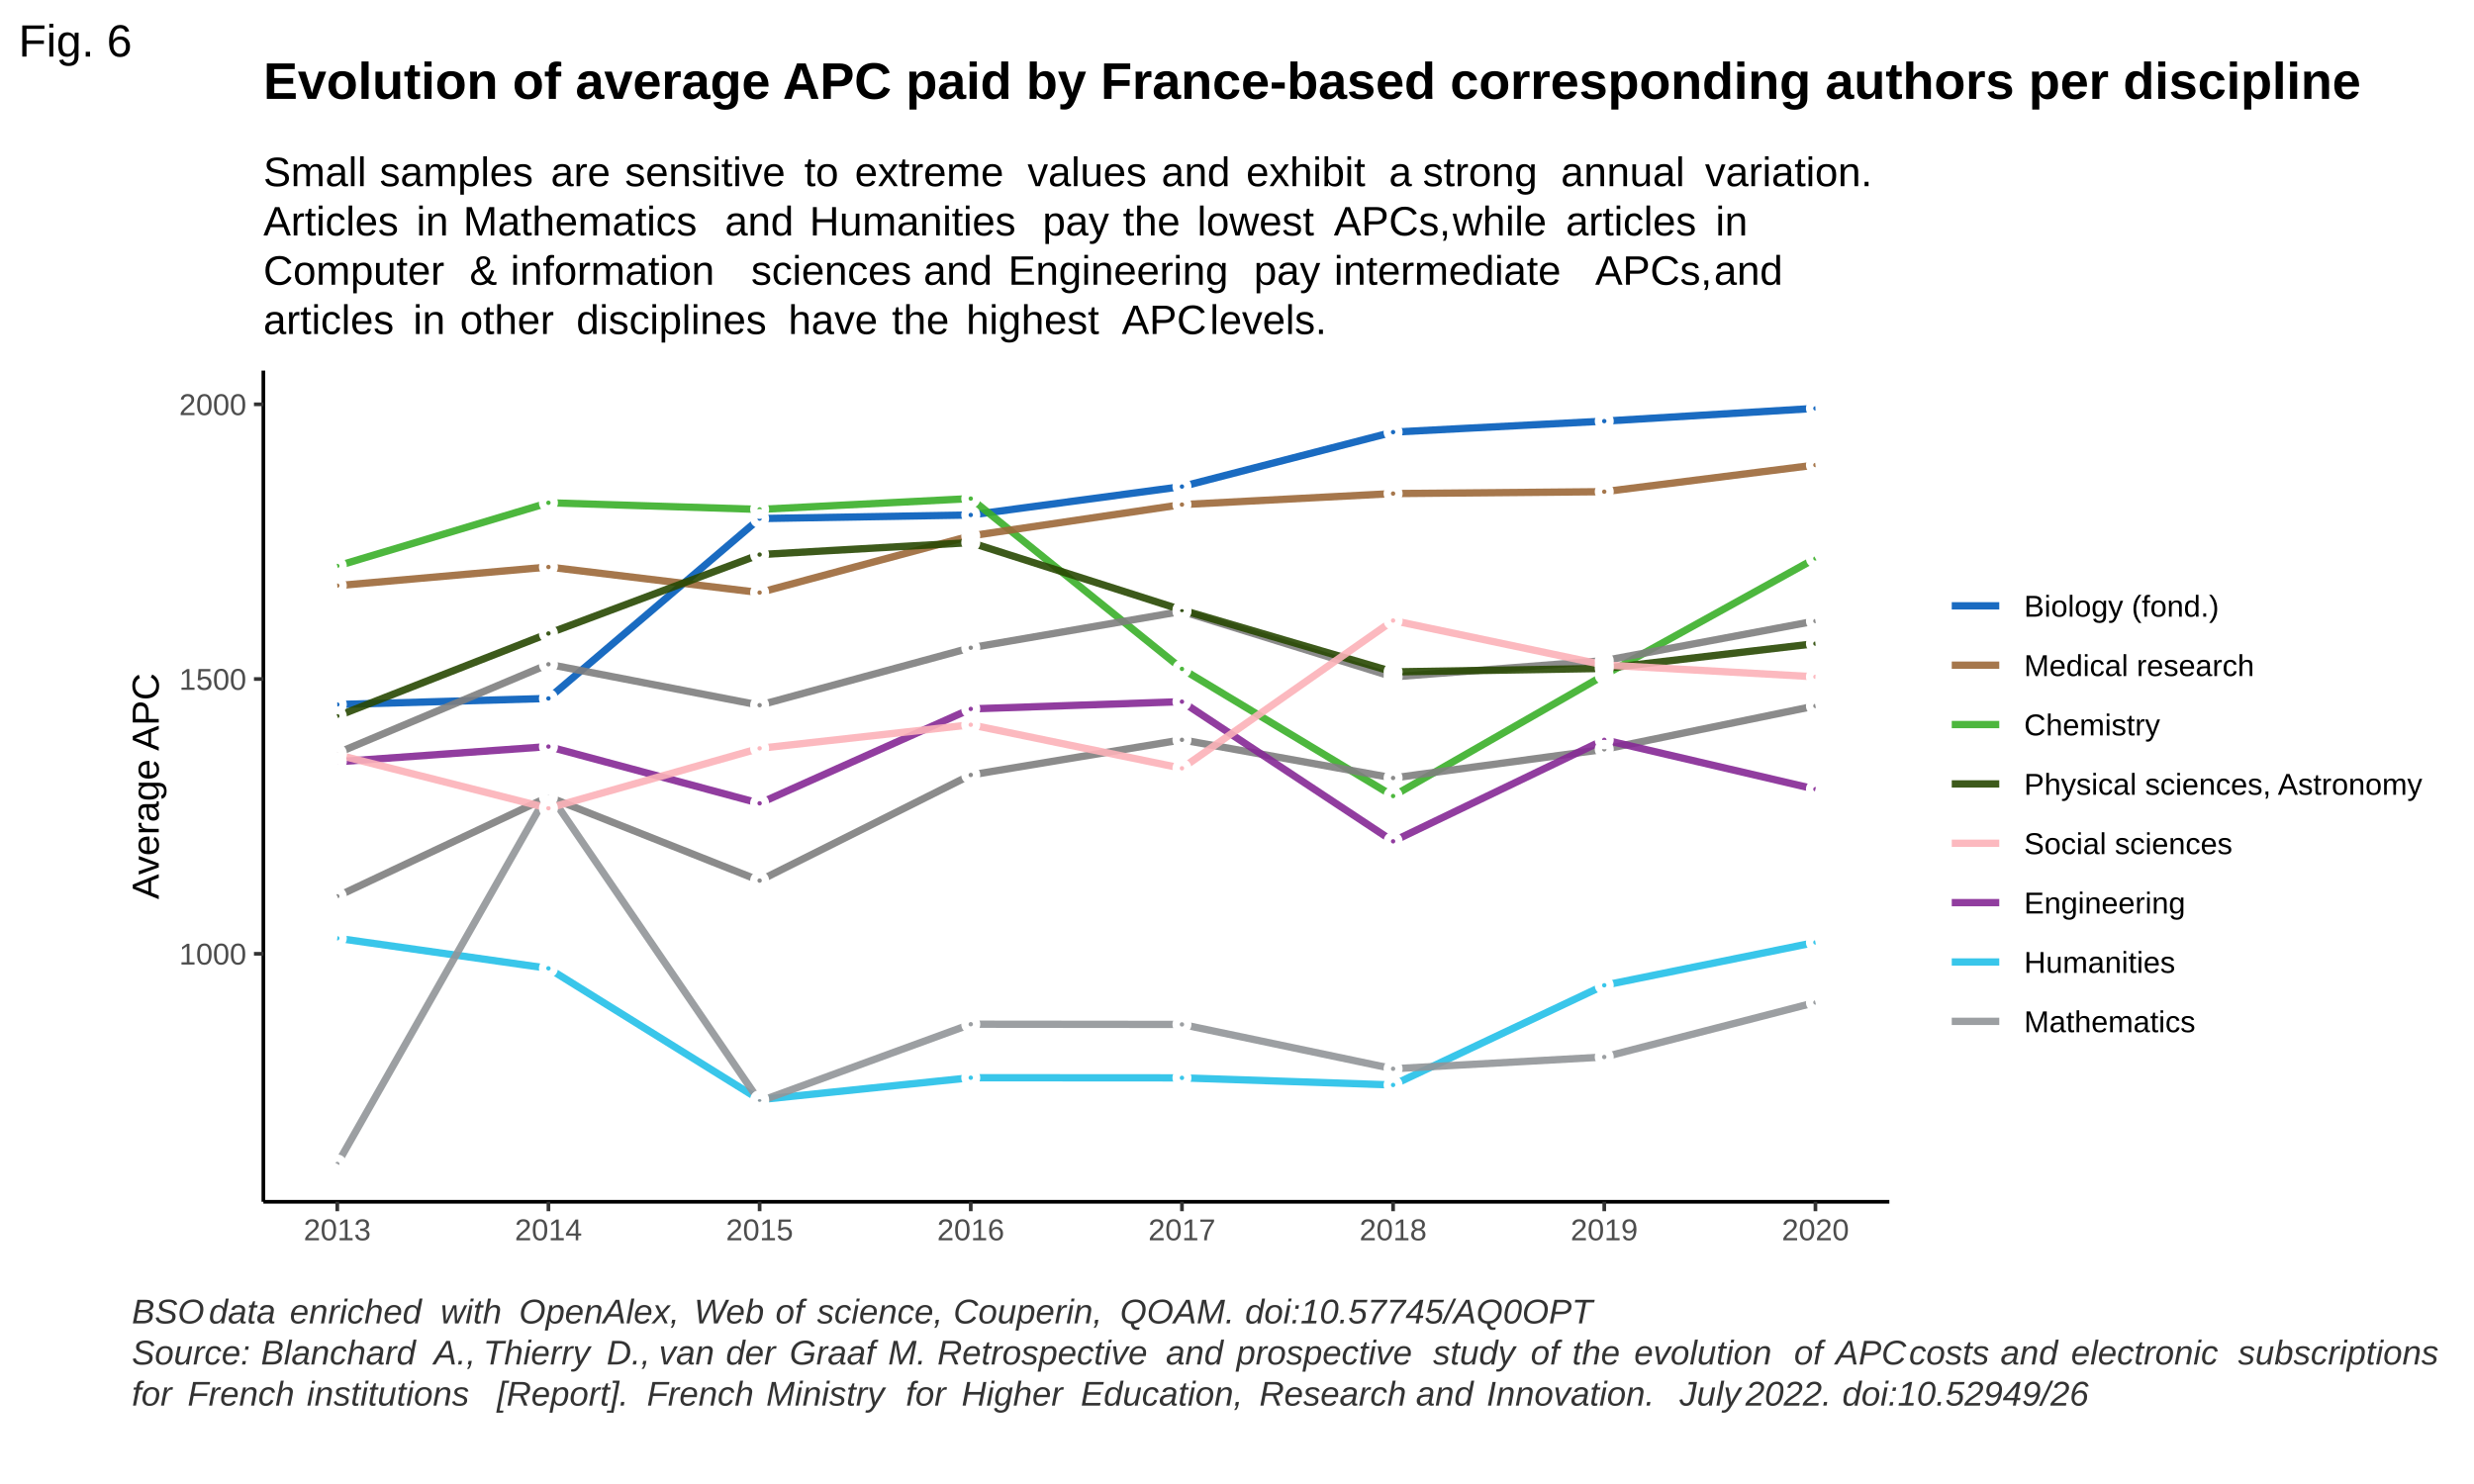
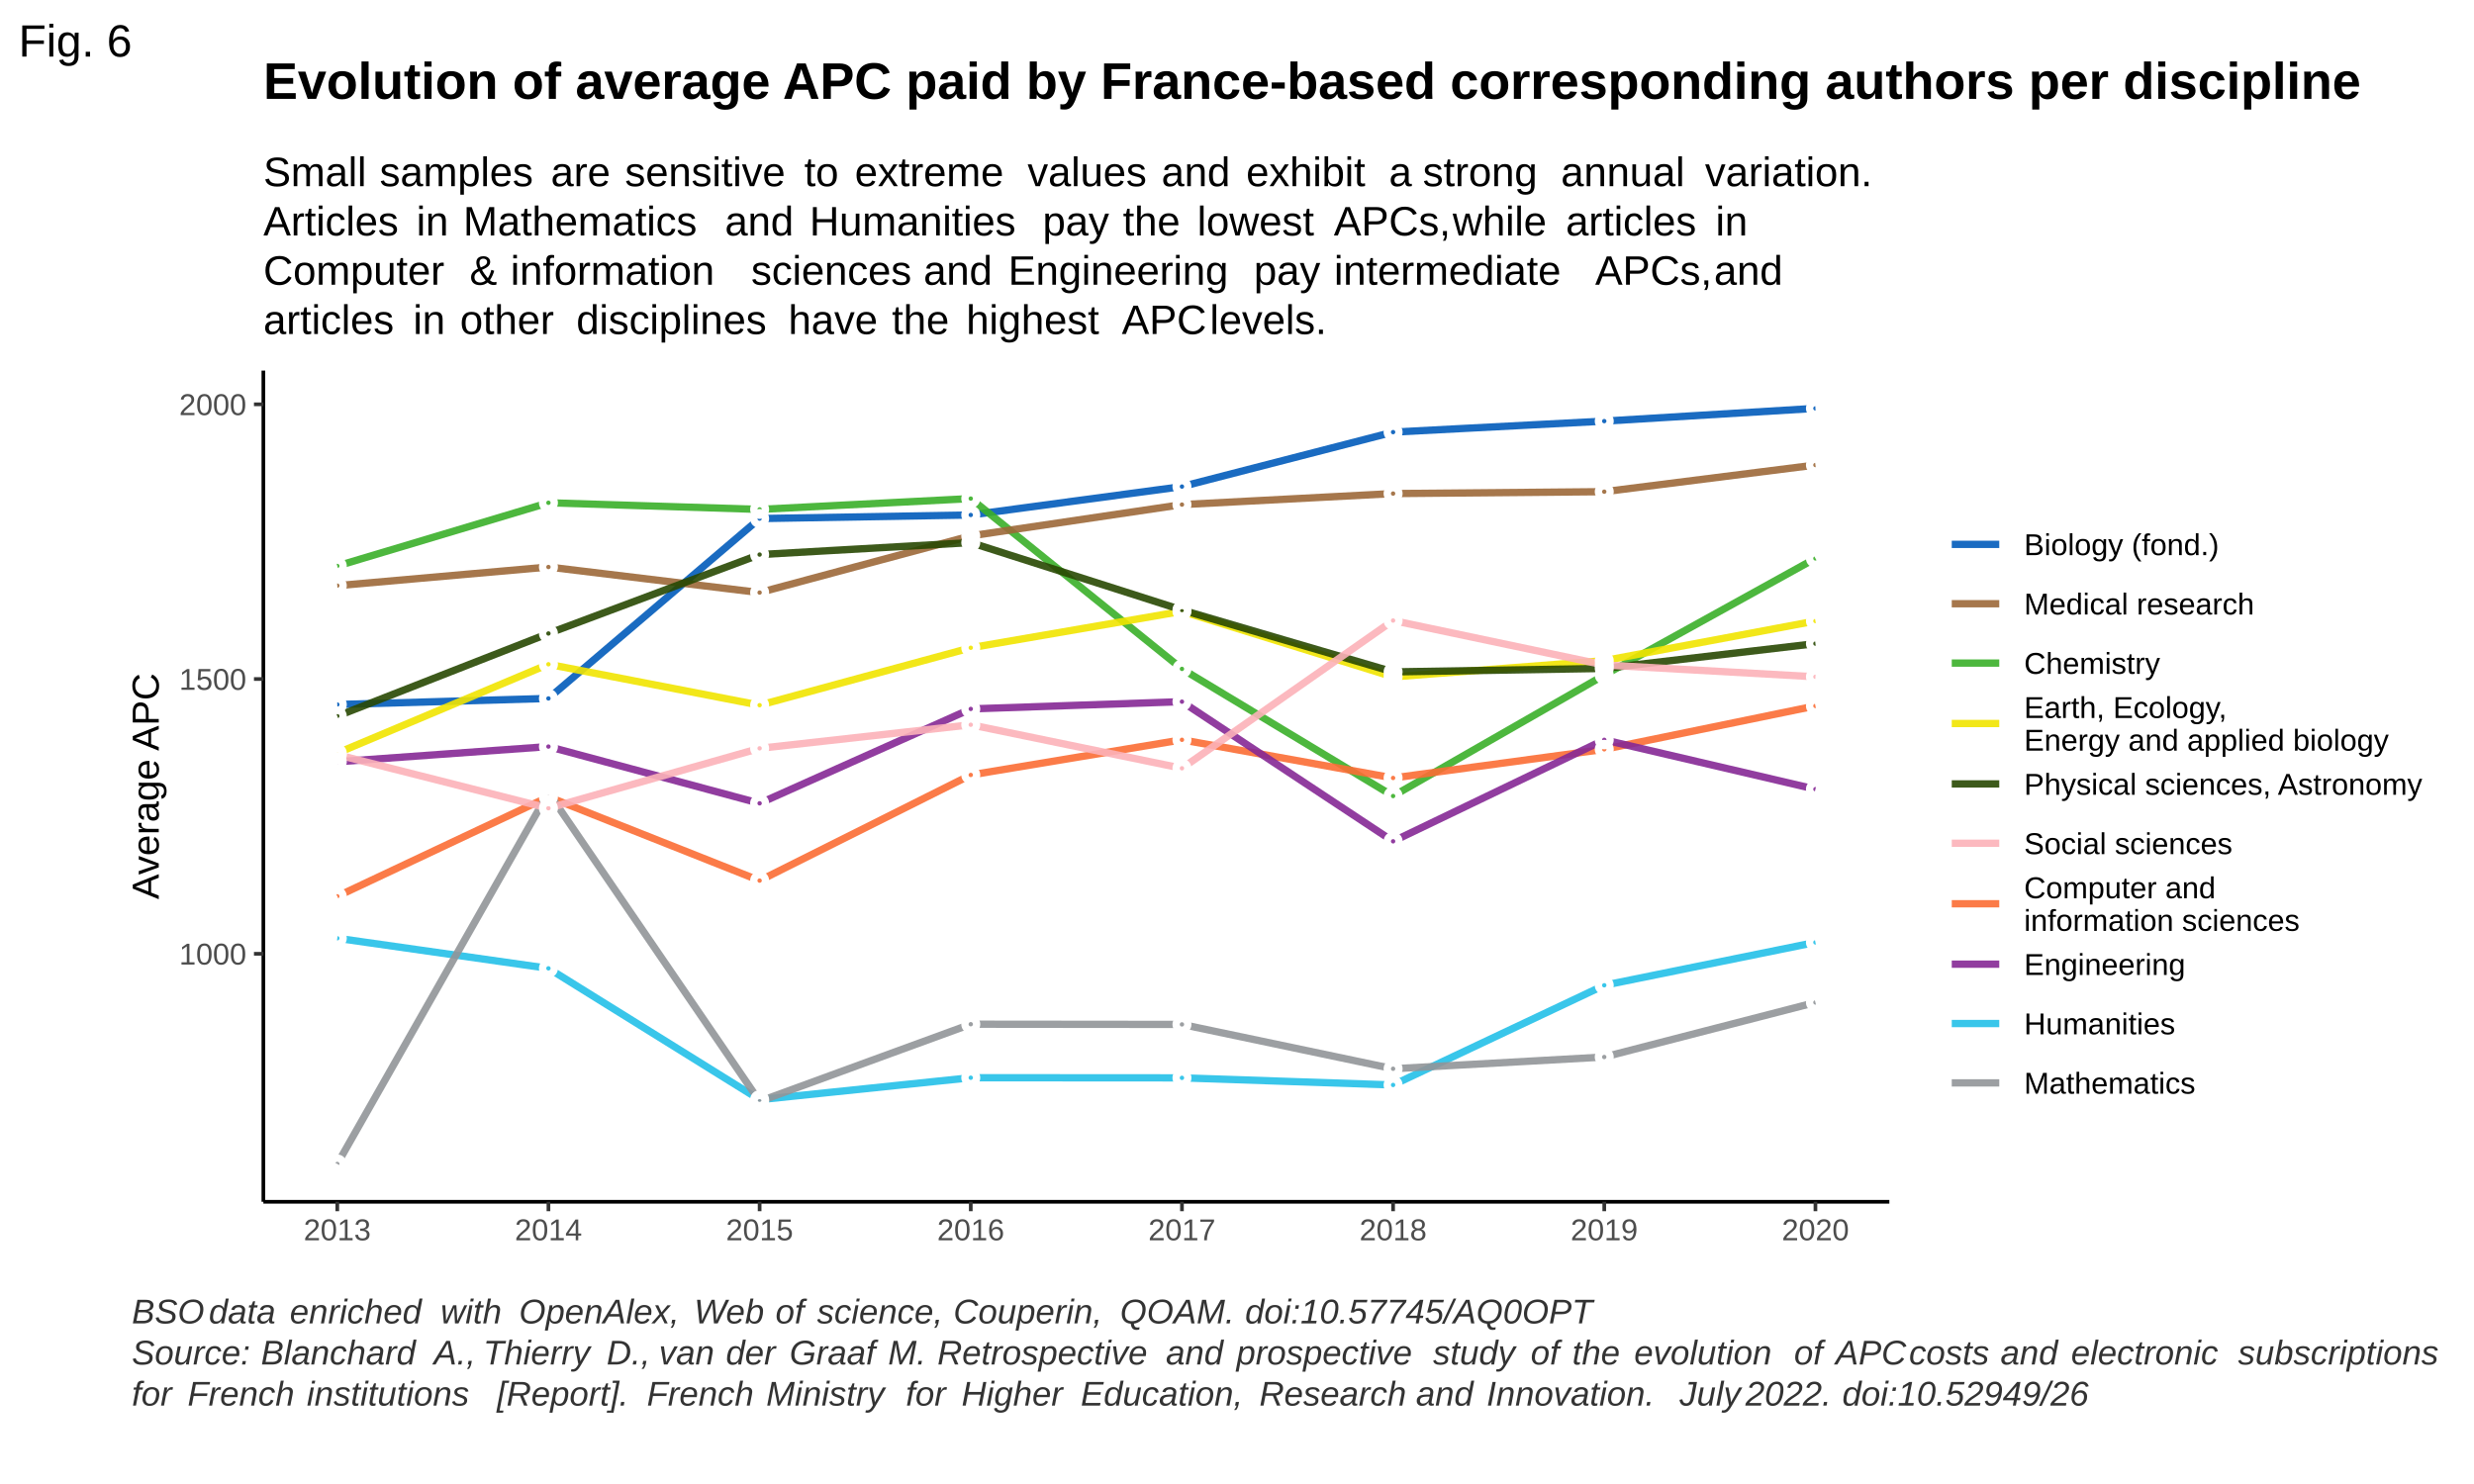
<svg xmlns="http://www.w3.org/2000/svg" class="svglite" width="720.00pt" height="432.00pt" viewBox="0 0 720.00 432.00">
  <defs>
    <style type="text/css">
    .svglite line, .svglite polyline, .svglite polygon, .svglite path, .svglite rect, .svglite circle {
      fill: none;
      stroke: #000000;
      stroke-linecap: round;
      stroke-linejoin: round;
      stroke-miterlimit: 10.00;
    }
    .svglite text {
      white-space: pre;
    }
  </style>
  </defs>
  <rect width="100%" height="100%" style="stroke: none; fill: #FFFFFF;" />
  <defs>
    <clipPath id="cpMC4wMHw3MjAuMDB8MC4wMHw0MzIuMDA=">
      <rect x="0.00" y="0.00" width="720.00" height="432.00" />
    </clipPath>
  </defs>
  <g clip-path="url(#cpMC4wMHw3MjAuMDB8MC4wMHw0MzIuMDA=)">
    <rect x="0" y="0.00" width="720.00" height="432.00" style="stroke-width: 1.07; stroke: #FFFFFF; fill: #FFFFFF;" />
  </g>
  <defs>
    <clipPath id="cpNzYuNjV8NTQ5Ljg1fDEwNy44OXwzNDkuODQ=">
      <rect x="76.65" y="107.89" width="473.20" height="241.95" />
    </clipPath>
  </defs>
  <g clip-path="url(#cpNzYuNjV8NTQ5Ljg1fDEwNy44OXwzNDkuODQ=)">
    <rect x="76.65" y="107.89" width="473.20" height="241.95" style="stroke-width: 1.07; stroke: none; fill: #FFFFFF;" />
    <polyline points="98.16,205.09 159.61,203.32 221.07,150.96 282.52,149.91 343.98,141.64 405.43,125.79 466.88,122.59 528.34,118.88 " style="stroke-width: 2.13; stroke: #025BBB; stroke-opacity: 0.90; stroke-linecap: butt;" />
    <polyline points="98.16,164.76 159.61,146.36 221.07,148.29 282.52,145.14 343.98,194.72 405.43,231.73 466.88,196.53 528.34,162.55 " style="stroke-width: 2.13; stroke: #3AAF29; stroke-opacity: 0.90; stroke-linecap: butt;" />
-     <polyline points="98.16,260.93 159.61,231.97 221.07,256.35 282.52,225.59 343.98,215.36 405.43,226.47 466.88,218.13 528.34,205.50 " style="stroke-width: 2.13; stroke: #7F7F7F; stroke-opacity: 0.90; stroke-linecap: butt;" />
-     <polyline points="98.16,219.23 159.61,193.37 221.07,205.28 282.52,188.57 343.98,177.96 405.43,197.05 466.88,192.32 528.34,180.78 " style="stroke-width: 2.13; stroke: #7F7F7F; stroke-opacity: 0.90; stroke-linecap: butt;" />
+     <polyline points="98.16,260.93 159.61,231.97 221.07,256.35 282.52,225.59 343.98,215.36 405.43,226.47 466.88,218.13 528.34,205.50 " style="stroke-width: 2.13; stroke: #FB6D35; stroke-opacity: 0.90; stroke-linecap: butt;" />
+     <polyline points="98.16,219.23 159.61,193.37 221.07,205.28 282.52,188.57 343.98,177.96 405.43,197.05 466.88,192.32 528.34,180.78 " style="stroke-width: 2.13; stroke: #F1E401; stroke-opacity: 0.90; stroke-linecap: butt;" />
    <polyline points="98.16,221.76 159.61,217.33 221.07,233.85 282.52,206.37 343.98,204.26 405.43,244.91 466.88,215.37 528.34,229.74 " style="stroke-width: 2.13; stroke: #852895; stroke-opacity: 0.90; stroke-linecap: butt;" />
    <polyline points="98.16,273.13 159.61,281.89 221.07,320.12 282.52,313.73 343.98,313.77 405.43,315.84 466.88,286.82 528.34,274.33 " style="stroke-width: 2.13; stroke: #24C0E8; stroke-opacity: 0.90; stroke-linecap: butt;" />
    <polyline points="98.16,338.84 159.61,230.71 221.07,320.60 282.52,298.15 343.98,298.21 405.43,311.12 466.88,307.70 528.34,291.82 " style="stroke-width: 2.13; stroke: #919598; stroke-opacity: 0.90; stroke-linecap: butt;" />
    <polyline points="98.16,170.48 159.61,165.06 221.07,172.50 282.52,155.99 343.98,146.89 405.43,143.68 466.88,143.13 528.34,135.37 " style="stroke-width: 2.13; stroke: #9D6939; stroke-opacity: 0.90; stroke-linecap: butt;" />
    <polyline points="98.16,208.46 159.61,184.41 221.07,161.44 282.52,157.95 343.98,177.57 405.43,195.59 466.88,194.58 528.34,187.36 " style="stroke-width: 2.13; stroke: #284803; stroke-opacity: 0.90; stroke-linecap: butt;" />
    <polyline points="98.16,219.70 159.61,235.28 221.07,217.84 282.52,210.98 343.98,223.65 405.43,180.64 466.88,193.58 528.34,197.02 " style="stroke-width: 2.13; stroke: #FCB2B8; stroke-opacity: 0.90; stroke-linecap: butt;" />
    <circle cx="98.16" cy="205.09" r="1.70" style="stroke-width: 2.13; stroke: #FFFFFF;" />
    <circle cx="98.16" cy="164.76" r="1.70" style="stroke-width: 2.13; stroke: #FFFFFF;" />
    <circle cx="98.16" cy="260.93" r="1.70" style="stroke-width: 2.13; stroke: #FFFFFF;" />
    <circle cx="98.16" cy="219.23" r="1.70" style="stroke-width: 2.13; stroke: #FFFFFF;" />
    <circle cx="98.16" cy="221.76" r="1.70" style="stroke-width: 2.13; stroke: #FFFFFF;" />
    <circle cx="98.16" cy="273.13" r="1.70" style="stroke-width: 2.13; stroke: #FFFFFF;" />
    <circle cx="98.16" cy="338.84" r="1.70" style="stroke-width: 2.13; stroke: #FFFFFF;" />
    <circle cx="98.16" cy="170.48" r="1.70" style="stroke-width: 2.13; stroke: #FFFFFF;" />
    <circle cx="98.16" cy="208.46" r="1.70" style="stroke-width: 2.13; stroke: #FFFFFF;" />
    <circle cx="98.16" cy="219.70" r="1.70" style="stroke-width: 2.13; stroke: #FFFFFF;" />
    <circle cx="159.61" cy="203.32" r="1.70" style="stroke-width: 2.13; stroke: #FFFFFF;" />
    <circle cx="159.61" cy="146.36" r="1.70" style="stroke-width: 2.13; stroke: #FFFFFF;" />
    <circle cx="159.61" cy="231.97" r="1.70" style="stroke-width: 2.13; stroke: #FFFFFF;" />
    <circle cx="159.61" cy="193.37" r="1.70" style="stroke-width: 2.13; stroke: #FFFFFF;" />
    <circle cx="159.61" cy="217.33" r="1.70" style="stroke-width: 2.13; stroke: #FFFFFF;" />
    <circle cx="159.61" cy="281.89" r="1.70" style="stroke-width: 2.13; stroke: #FFFFFF;" />
    <circle cx="159.61" cy="230.71" r="1.70" style="stroke-width: 2.13; stroke: #FFFFFF;" />
    <circle cx="159.61" cy="165.06" r="1.70" style="stroke-width: 2.13; stroke: #FFFFFF;" />
    <circle cx="159.61" cy="184.41" r="1.70" style="stroke-width: 2.13; stroke: #FFFFFF;" />
    <circle cx="159.61" cy="235.28" r="1.70" style="stroke-width: 2.13; stroke: #FFFFFF;" />
    <circle cx="221.07" cy="150.96" r="1.70" style="stroke-width: 2.13; stroke: #FFFFFF;" />
    <circle cx="221.07" cy="148.29" r="1.70" style="stroke-width: 2.13; stroke: #FFFFFF;" />
    <circle cx="221.07" cy="256.35" r="1.70" style="stroke-width: 2.13; stroke: #FFFFFF;" />
    <circle cx="221.07" cy="205.28" r="1.70" style="stroke-width: 2.13; stroke: #FFFFFF;" />
    <circle cx="221.07" cy="233.85" r="1.70" style="stroke-width: 2.13; stroke: #FFFFFF;" />
    <circle cx="221.07" cy="320.12" r="1.70" style="stroke-width: 2.13; stroke: #FFFFFF;" />
    <circle cx="221.07" cy="320.60" r="1.70" style="stroke-width: 2.13; stroke: #FFFFFF;" />
    <circle cx="221.07" cy="172.50" r="1.70" style="stroke-width: 2.13; stroke: #FFFFFF;" />
    <circle cx="221.07" cy="161.44" r="1.70" style="stroke-width: 2.13; stroke: #FFFFFF;" />
    <circle cx="221.07" cy="217.84" r="1.70" style="stroke-width: 2.13; stroke: #FFFFFF;" />
    <circle cx="282.52" cy="149.91" r="1.70" style="stroke-width: 2.13; stroke: #FFFFFF;" />
    <circle cx="282.52" cy="145.14" r="1.70" style="stroke-width: 2.13; stroke: #FFFFFF;" />
    <circle cx="282.52" cy="225.59" r="1.70" style="stroke-width: 2.13; stroke: #FFFFFF;" />
    <circle cx="282.52" cy="188.57" r="1.70" style="stroke-width: 2.13; stroke: #FFFFFF;" />
    <circle cx="282.52" cy="206.37" r="1.70" style="stroke-width: 2.13; stroke: #FFFFFF;" />
    <circle cx="282.52" cy="313.73" r="1.70" style="stroke-width: 2.13; stroke: #FFFFFF;" />
    <circle cx="282.52" cy="298.15" r="1.70" style="stroke-width: 2.13; stroke: #FFFFFF;" />
    <circle cx="282.52" cy="155.99" r="1.70" style="stroke-width: 2.13; stroke: #FFFFFF;" />
    <circle cx="282.52" cy="157.95" r="1.70" style="stroke-width: 2.13; stroke: #FFFFFF;" />
    <circle cx="282.52" cy="210.98" r="1.70" style="stroke-width: 2.13; stroke: #FFFFFF;" />
    <circle cx="343.98" cy="141.64" r="1.70" style="stroke-width: 2.13; stroke: #FFFFFF;" />
    <circle cx="343.98" cy="194.72" r="1.70" style="stroke-width: 2.13; stroke: #FFFFFF;" />
    <circle cx="343.98" cy="215.36" r="1.70" style="stroke-width: 2.13; stroke: #FFFFFF;" />
    <circle cx="343.98" cy="177.96" r="1.70" style="stroke-width: 2.13; stroke: #FFFFFF;" />
    <circle cx="343.98" cy="204.26" r="1.70" style="stroke-width: 2.13; stroke: #FFFFFF;" />
    <circle cx="343.98" cy="313.77" r="1.70" style="stroke-width: 2.13; stroke: #FFFFFF;" />
    <circle cx="343.98" cy="298.21" r="1.70" style="stroke-width: 2.13; stroke: #FFFFFF;" />
    <circle cx="343.98" cy="146.89" r="1.70" style="stroke-width: 2.13; stroke: #FFFFFF;" />
    <circle cx="343.98" cy="177.57" r="1.70" style="stroke-width: 2.13; stroke: #FFFFFF;" />
    <circle cx="343.98" cy="223.65" r="1.70" style="stroke-width: 2.13; stroke: #FFFFFF;" />
    <circle cx="405.43" cy="125.79" r="1.70" style="stroke-width: 2.13; stroke: #FFFFFF;" />
    <circle cx="405.43" cy="231.73" r="1.70" style="stroke-width: 2.13; stroke: #FFFFFF;" />
    <circle cx="405.43" cy="226.47" r="1.70" style="stroke-width: 2.13; stroke: #FFFFFF;" />
    <circle cx="405.43" cy="197.05" r="1.70" style="stroke-width: 2.13; stroke: #FFFFFF;" />
    <circle cx="405.43" cy="244.91" r="1.70" style="stroke-width: 2.13; stroke: #FFFFFF;" />
    <circle cx="405.43" cy="315.84" r="1.70" style="stroke-width: 2.13; stroke: #FFFFFF;" />
    <circle cx="405.43" cy="311.12" r="1.70" style="stroke-width: 2.13; stroke: #FFFFFF;" />
    <circle cx="405.43" cy="143.68" r="1.70" style="stroke-width: 2.13; stroke: #FFFFFF;" />
    <circle cx="405.43" cy="195.59" r="1.70" style="stroke-width: 2.13; stroke: #FFFFFF;" />
    <circle cx="405.43" cy="180.64" r="1.70" style="stroke-width: 2.13; stroke: #FFFFFF;" />
    <circle cx="466.88" cy="122.59" r="1.70" style="stroke-width: 2.13; stroke: #FFFFFF;" />
    <circle cx="466.88" cy="196.53" r="1.70" style="stroke-width: 2.13; stroke: #FFFFFF;" />
    <circle cx="466.88" cy="218.13" r="1.70" style="stroke-width: 2.13; stroke: #FFFFFF;" />
    <circle cx="466.88" cy="192.32" r="1.70" style="stroke-width: 2.13; stroke: #FFFFFF;" />
    <circle cx="466.88" cy="215.37" r="1.70" style="stroke-width: 2.13; stroke: #FFFFFF;" />
    <circle cx="466.88" cy="286.82" r="1.70" style="stroke-width: 2.13; stroke: #FFFFFF;" />
    <circle cx="466.88" cy="307.70" r="1.70" style="stroke-width: 2.13; stroke: #FFFFFF;" />
    <circle cx="466.88" cy="143.13" r="1.70" style="stroke-width: 2.13; stroke: #FFFFFF;" />
    <circle cx="466.88" cy="194.58" r="1.70" style="stroke-width: 2.13; stroke: #FFFFFF;" />
    <circle cx="466.88" cy="193.58" r="1.70" style="stroke-width: 2.13; stroke: #FFFFFF;" />
    <circle cx="528.34" cy="118.88" r="1.70" style="stroke-width: 2.13; stroke: #FFFFFF;" />
    <circle cx="528.34" cy="162.55" r="1.70" style="stroke-width: 2.13; stroke: #FFFFFF;" />
    <circle cx="528.34" cy="205.50" r="1.70" style="stroke-width: 2.13; stroke: #FFFFFF;" />
    <circle cx="528.34" cy="180.78" r="1.70" style="stroke-width: 2.13; stroke: #FFFFFF;" />
    <circle cx="528.34" cy="229.74" r="1.70" style="stroke-width: 2.13; stroke: #FFFFFF;" />
    <circle cx="528.34" cy="274.33" r="1.70" style="stroke-width: 2.13; stroke: #FFFFFF;" />
    <circle cx="528.34" cy="291.82" r="1.70" style="stroke-width: 2.13; stroke: #FFFFFF;" />
    <circle cx="528.34" cy="135.37" r="1.70" style="stroke-width: 2.13; stroke: #FFFFFF;" />
    <circle cx="528.34" cy="187.36" r="1.70" style="stroke-width: 2.13; stroke: #FFFFFF;" />
    <circle cx="528.34" cy="197.02" r="1.70" style="stroke-width: 2.13; stroke: #FFFFFF;" />
  </g>
  <g clip-path="url(#cpMC4wMHw3MjAuMDB8MC4wMHw0MzIuMDA=)">
    <polyline points="76.65,349.84 76.65,107.89 " style="stroke-width: 1.07; stroke-linecap: butt;" />
    <text x="71.72" y="280.79" text-anchor="end" style="font-size: 8.80px;fill: #4D4D4D; font-family: &quot;Arial&quot;;" textLength="20.13px" lengthAdjust="spacingAndGlyphs">1000</text>
    <text x="71.72" y="200.82" text-anchor="end" style="font-size: 8.80px;fill: #4D4D4D; font-family: &quot;Arial&quot;;" textLength="20.13px" lengthAdjust="spacingAndGlyphs">1500</text>
    <text x="71.72" y="120.84" text-anchor="end" style="font-size: 8.80px;fill: #4D4D4D; font-family: &quot;Arial&quot;;" textLength="20.13px" lengthAdjust="spacingAndGlyphs">2000</text>
    <polyline points="73.91,277.65 76.65,277.65 " style="stroke-width: 1.07; stroke: #333333; stroke-linecap: butt;" />
    <polyline points="73.91,197.67 76.65,197.67 " style="stroke-width: 1.07; stroke: #333333; stroke-linecap: butt;" />
    <polyline points="73.91,117.70 76.65,117.70 " style="stroke-width: 1.07; stroke: #333333; stroke-linecap: butt;" />
    <polyline points="76.65,349.84 549.85,349.84 " style="stroke-width: 1.07; stroke-linecap: butt;" />
    <polyline points="98.16,352.58 98.16,349.84 " style="stroke-width: 1.07; stroke: #333333; stroke-linecap: butt;" />
    <polyline points="159.61,352.58 159.61,349.84 " style="stroke-width: 1.07; stroke: #333333; stroke-linecap: butt;" />
    <polyline points="221.07,352.58 221.07,349.84 " style="stroke-width: 1.07; stroke: #333333; stroke-linecap: butt;" />
    <polyline points="282.52,352.58 282.52,349.84 " style="stroke-width: 1.07; stroke: #333333; stroke-linecap: butt;" />
    <polyline points="343.98,352.58 343.98,349.84 " style="stroke-width: 1.07; stroke: #333333; stroke-linecap: butt;" />
    <polyline points="405.43,352.58 405.43,349.84 " style="stroke-width: 1.07; stroke: #333333; stroke-linecap: butt;" />
    <polyline points="466.88,352.58 466.88,349.84 " style="stroke-width: 1.07; stroke: #333333; stroke-linecap: butt;" />
    <polyline points="528.34,352.58 528.34,349.84 " style="stroke-width: 1.07; stroke: #333333; stroke-linecap: butt;" />
    <text x="98.16" y="361.06" text-anchor="middle" style="font-size: 8.80px;fill: #4D4D4D; font-family: &quot;Arial&quot;;" textLength="20.13px" lengthAdjust="spacingAndGlyphs">2013</text>
    <text x="159.61" y="361.06" text-anchor="middle" style="font-size: 8.80px;fill: #4D4D4D; font-family: &quot;Arial&quot;;" textLength="20.13px" lengthAdjust="spacingAndGlyphs">2014</text>
    <text x="221.07" y="361.06" text-anchor="middle" style="font-size: 8.80px;fill: #4D4D4D; font-family: &quot;Arial&quot;;" textLength="20.13px" lengthAdjust="spacingAndGlyphs">2015</text>
    <text x="282.52" y="361.06" text-anchor="middle" style="font-size: 8.80px;fill: #4D4D4D; font-family: &quot;Arial&quot;;" textLength="20.13px" lengthAdjust="spacingAndGlyphs">2016</text>
    <text x="343.98" y="361.06" text-anchor="middle" style="font-size: 8.80px;fill: #4D4D4D; font-family: &quot;Arial&quot;;" textLength="20.13px" lengthAdjust="spacingAndGlyphs">2017</text>
    <text x="405.43" y="361.06" text-anchor="middle" style="font-size: 8.80px;fill: #4D4D4D; font-family: &quot;Arial&quot;;" textLength="20.13px" lengthAdjust="spacingAndGlyphs">2018</text>
    <text x="466.88" y="361.06" text-anchor="middle" style="font-size: 8.80px;fill: #4D4D4D; font-family: &quot;Arial&quot;;" textLength="20.13px" lengthAdjust="spacingAndGlyphs">2019</text>
    <text x="528.34" y="361.06" text-anchor="middle" style="font-size: 8.80px;fill: #4D4D4D; font-family: &quot;Arial&quot;;" textLength="20.13px" lengthAdjust="spacingAndGlyphs">2020</text>
    <text transform="translate(46.20,228.86) rotate(-90)" text-anchor="middle" style="font-size: 11.00px; font-family: &quot;Arial&quot;;" textLength="66.00px" lengthAdjust="spacingAndGlyphs">Average APC</text>
-     <rect x="560.81" y="146.28" width="153.71" height="165.18" style="stroke-width: 1.07; stroke: none; fill: #FFFFFF;" />
-     <text x="566.29" y="160.93" style="font-size: 11.00px; font-family: &quot;Arial&quot;;" textLength="2.86px" lengthAdjust="spacingAndGlyphs"> </text>
-     <line x1="568.01" y1="176.37" x2="581.84" y2="176.37" style="stroke-width: 2.13; stroke: #025BBB; stroke-opacity: 0.90; stroke-linecap: butt;" />
-     <line x1="568.01" y1="193.65" x2="581.84" y2="193.65" style="stroke-width: 2.13; stroke: #9D6939; stroke-opacity: 0.90; stroke-linecap: butt;" />
-     <line x1="568.01" y1="210.93" x2="581.84" y2="210.93" style="stroke-width: 2.13; stroke: #3AAF29; stroke-opacity: 0.90; stroke-linecap: butt;" />
+     <rect x="560.81" y="128.37" width="153.71" height="200.99" style="stroke-width: 1.07; stroke: none; fill: #FFFFFF;" />
+     <text x="566.29" y="143.03" style="font-size: 11.00px; font-family: &quot;Arial&quot;;" textLength="2.86px" lengthAdjust="spacingAndGlyphs"> </text>
+     <line x1="568.01" y1="158.47" x2="581.84" y2="158.47" style="stroke-width: 2.13; stroke: #025BBB; stroke-opacity: 0.90; stroke-linecap: butt;" />
+     <line x1="568.01" y1="175.75" x2="581.84" y2="175.75" style="stroke-width: 2.13; stroke: #9D6939; stroke-opacity: 0.90; stroke-linecap: butt;" />
+     <line x1="568.01" y1="193.03" x2="581.84" y2="193.03" style="stroke-width: 2.13; stroke: #3AAF29; stroke-opacity: 0.90; stroke-linecap: butt;" />
+     <line x1="568.01" y1="210.62" x2="581.84" y2="210.62" style="stroke-width: 2.13; stroke: #F1E401; stroke-opacity: 0.90; stroke-linecap: butt;" />
    <line x1="568.01" y1="228.21" x2="581.84" y2="228.21" style="stroke-width: 2.13; stroke: #284803; stroke-opacity: 0.90; stroke-linecap: butt;" />
    <line x1="568.01" y1="245.49" x2="581.84" y2="245.49" style="stroke-width: 2.13; stroke: #FCB2B8; stroke-opacity: 0.90; stroke-linecap: butt;" />
-     <line x1="568.01" y1="262.77" x2="581.84" y2="262.77" style="stroke-width: 2.13; stroke: #852895; stroke-opacity: 0.90; stroke-linecap: butt;" />
-     <line x1="568.01" y1="280.05" x2="581.84" y2="280.05" style="stroke-width: 2.13; stroke: #24C0E8; stroke-opacity: 0.90; stroke-linecap: butt;" />
-     <line x1="568.01" y1="297.33" x2="581.84" y2="297.33" style="stroke-width: 2.13; stroke: #919598; stroke-opacity: 0.90; stroke-linecap: butt;" />
-     <text x="589.05" y="179.52" style="font-size: 8.80px; font-family: &quot;Arial&quot;;" textLength="59.90px" lengthAdjust="spacingAndGlyphs">Biology (fond.)</text>
-     <text x="589.05" y="196.80" style="font-size: 8.80px; font-family: &quot;Arial&quot;;" textLength="70.32px" lengthAdjust="spacingAndGlyphs">Medical research</text>
-     <text x="589.05" y="214.08" style="font-size: 8.80px; font-family: &quot;Arial&quot;;" textLength="41.95px" lengthAdjust="spacingAndGlyphs">Chemistry</text>
+     <line x1="568.01" y1="263.09" x2="581.84" y2="263.09" style="stroke-width: 2.13; stroke: #FB6D35; stroke-opacity: 0.90; stroke-linecap: butt;" />
+     <line x1="568.01" y1="280.68" x2="581.84" y2="280.68" style="stroke-width: 2.13; stroke: #852895; stroke-opacity: 0.90; stroke-linecap: butt;" />
+     <line x1="568.01" y1="297.96" x2="581.84" y2="297.96" style="stroke-width: 2.13; stroke: #24C0E8; stroke-opacity: 0.90; stroke-linecap: butt;" />
+     <line x1="568.01" y1="315.24" x2="581.84" y2="315.24" style="stroke-width: 2.13; stroke: #919598; stroke-opacity: 0.90; stroke-linecap: butt;" />
+     <text x="589.05" y="161.61" style="font-size: 8.80px; font-family: &quot;Arial&quot;;" textLength="59.90px" lengthAdjust="spacingAndGlyphs">Biology (fond.)</text>
+     <text x="589.05" y="178.89" style="font-size: 8.80px; font-family: &quot;Arial&quot;;" textLength="70.32px" lengthAdjust="spacingAndGlyphs">Medical research</text>
+     <text x="589.05" y="196.17" style="font-size: 8.80px; font-family: &quot;Arial&quot;;" textLength="41.95px" lengthAdjust="spacingAndGlyphs">Chemistry</text>
+     <text x="589.05" y="209.01" style="font-size: 8.80px; font-family: &quot;Arial&quot;;" textLength="63.27px" lengthAdjust="spacingAndGlyphs">Earth, Ecology, </text>
+     <text x="589.05" y="218.51" style="font-size: 8.80px; font-family: &quot;Arial&quot;;" textLength="112.59px" lengthAdjust="spacingAndGlyphs">Energy and applied biology</text>
    <text x="589.05" y="231.36" style="font-size: 8.80px; font-family: &quot;Arial&quot;;" textLength="120.00px" lengthAdjust="spacingAndGlyphs">Physical sciences, Astronomy</text>
    <text x="589.05" y="248.64" style="font-size: 8.80px; font-family: &quot;Arial&quot;;" textLength="60.62px" lengthAdjust="spacingAndGlyphs">Social sciences</text>
-     <text x="589.05" y="265.92" style="font-size: 8.80px; font-family: &quot;Arial&quot;;" textLength="50.10px" lengthAdjust="spacingAndGlyphs">Engineering</text>
-     <text x="589.05" y="283.20" style="font-size: 8.80px; font-family: &quot;Arial&quot;;" textLength="47.43px" lengthAdjust="spacingAndGlyphs">Humanities</text>
-     <text x="589.05" y="300.48" style="font-size: 8.80px; font-family: &quot;Arial&quot;;" textLength="53.51px" lengthAdjust="spacingAndGlyphs">Mathematics</text>
+     <text x="589.05" y="261.48" style="font-size: 8.80px; font-family: &quot;Arial&quot;;" textLength="62.07px" lengthAdjust="spacingAndGlyphs">Computer and </text>
+     <text x="589.05" y="270.98" style="font-size: 8.80px; font-family: &quot;Arial&quot;;" textLength="88.11px" lengthAdjust="spacingAndGlyphs"> information sciences</text>
+     <text x="589.05" y="283.82" style="font-size: 8.80px; font-family: &quot;Arial&quot;;" textLength="50.10px" lengthAdjust="spacingAndGlyphs">Engineering</text>
+     <text x="589.05" y="301.10" style="font-size: 8.80px; font-family: &quot;Arial&quot;;" textLength="47.43px" lengthAdjust="spacingAndGlyphs">Humanities</text>
+     <text x="589.05" y="318.38" style="font-size: 8.80px; font-family: &quot;Arial&quot;;" textLength="53.51px" lengthAdjust="spacingAndGlyphs">Mathematics</text>
    <text x="76.65" y="54.20" style="font-size: 12.00px; font-family: &quot;Arial&quot;;" textLength="30.73px" lengthAdjust="spacingAndGlyphs">Small</text>
    <text x="110.49" y="54.20" style="font-size: 12.00px; font-family: &quot;Arial&quot;;" textLength="46.68px" lengthAdjust="spacingAndGlyphs">samples</text>
    <text x="160.30" y="54.20" style="font-size: 12.00px; font-family: &quot;Arial&quot;;" textLength="18.45px" lengthAdjust="spacingAndGlyphs">are</text>
    <text x="181.87" y="54.20" style="font-size: 12.00px; font-family: &quot;Arial&quot;;" textLength="49.07px" lengthAdjust="spacingAndGlyphs">sensitive</text>
    <text x="234.05" y="54.20" style="font-size: 12.00px; font-family: &quot;Arial&quot;;" textLength="11.59px" lengthAdjust="spacingAndGlyphs">to</text>
    <text x="248.76" y="54.20" style="font-size: 12.00px; font-family: &quot;Arial&quot;;" textLength="47.16px" lengthAdjust="spacingAndGlyphs">extreme</text>
    <text x="299.04" y="54.20" style="font-size: 12.00px; font-family: &quot;Arial&quot;;" textLength="35.86px" lengthAdjust="spacingAndGlyphs">values</text>
    <text x="338.01" y="54.20" style="font-size: 12.00px; font-family: &quot;Arial&quot;;" textLength="21.53px" lengthAdjust="spacingAndGlyphs">and</text>
    <text x="362.66" y="54.20" style="font-size: 12.00px; font-family: &quot;Arial&quot;;" textLength="38.44px" lengthAdjust="spacingAndGlyphs">exhibit</text>
    <text x="404.22" y="54.20" style="font-size: 12.00px; font-family: &quot;Arial&quot;;" textLength="6.73px" lengthAdjust="spacingAndGlyphs">a</text>
    <text x="414.07" y="54.20" style="font-size: 12.00px; font-family: &quot;Arial&quot;;" textLength="37.09px" lengthAdjust="spacingAndGlyphs">strong</text>
    <text x="454.27" y="54.20" style="font-size: 12.00px; font-family: &quot;Arial&quot;;" textLength="38.81px" lengthAdjust="spacingAndGlyphs">annual</text>
    <text x="496.20" y="54.20" style="font-size: 12.00px; font-family: &quot;Arial&quot;;" textLength="52.93px" lengthAdjust="spacingAndGlyphs">variation.</text>
    <text x="76.65" y="68.54" style="font-size: 12.00px; font-family: &quot;Arial&quot;;" textLength="41.42px" lengthAdjust="spacingAndGlyphs">Articles</text>
    <text x="121.19" y="68.54" style="font-size: 12.00px; font-family: &quot;Arial&quot;;" textLength="10.51px" lengthAdjust="spacingAndGlyphs">in</text>
    <text x="134.82" y="68.54" style="font-size: 12.00px; font-family: &quot;Arial&quot;;" textLength="73.02px" lengthAdjust="spacingAndGlyphs">Mathematics</text>
    <text x="210.96" y="68.54" style="font-size: 12.00px; font-family: &quot;Arial&quot;;" textLength="21.53px" lengthAdjust="spacingAndGlyphs">and</text>
    <text x="235.60" y="68.54" style="font-size: 12.00px; font-family: &quot;Arial&quot;;" textLength="64.71px" lengthAdjust="spacingAndGlyphs">Humanities</text>
    <text x="303.43" y="68.54" style="font-size: 12.00px; font-family: &quot;Arial&quot;;" textLength="20.23px" lengthAdjust="spacingAndGlyphs">pay</text>
    <text x="326.78" y="68.54" style="font-size: 12.00px; font-family: &quot;Arial&quot;;" textLength="18.52px" lengthAdjust="spacingAndGlyphs">the</text>
    <text x="348.42" y="68.54" style="font-size: 12.00px; font-family: &quot;Arial&quot;;" textLength="36.63px" lengthAdjust="spacingAndGlyphs">lowest</text>
    <text x="388.17" y="68.54" style="font-size: 12.00px; font-family: &quot;Arial&quot;;" textLength="31.47px" lengthAdjust="spacingAndGlyphs">APCs,</text>
    <text x="422.76" y="68.54" style="font-size: 12.00px; font-family: &quot;Arial&quot;;" textLength="29.81px" lengthAdjust="spacingAndGlyphs">while</text>
    <text x="455.68" y="68.54" style="font-size: 12.00px; font-family: &quot;Arial&quot;;" textLength="40.49px" lengthAdjust="spacingAndGlyphs">articles</text>
    <text x="499.29" y="68.54" style="font-size: 12.00px; font-family: &quot;Arial&quot;;" textLength="10.51px" lengthAdjust="spacingAndGlyphs">in</text>
    <text x="76.65" y="82.89" style="font-size: 12.00px; font-family: &quot;Arial&quot;;" textLength="56.91px" lengthAdjust="spacingAndGlyphs">Computer</text>
    <text x="136.67" y="82.89" style="font-size: 12.00px; font-family: &quot;Arial&quot;;" textLength="8.78px" lengthAdjust="spacingAndGlyphs">&amp;</text>
    <text x="148.58" y="82.89" style="font-size: 12.00px; font-family: &quot;Arial&quot;;" textLength="66.90px" lengthAdjust="spacingAndGlyphs">information</text>
    <text x="218.60" y="82.89" style="font-size: 12.00px; font-family: &quot;Arial&quot;;" textLength="47.06px" lengthAdjust="spacingAndGlyphs">sciences</text>
    <text x="268.77" y="82.89" style="font-size: 12.00px; font-family: &quot;Arial&quot;;" textLength="21.53px" lengthAdjust="spacingAndGlyphs">and</text>
    <text x="293.42" y="82.89" style="font-size: 12.00px; font-family: &quot;Arial&quot;;" textLength="68.36px" lengthAdjust="spacingAndGlyphs">Engineering</text>
    <text x="364.90" y="82.89" style="font-size: 12.00px; font-family: &quot;Arial&quot;;" textLength="20.23px" lengthAdjust="spacingAndGlyphs">pay</text>
    <text x="388.25" y="82.89" style="font-size: 12.00px; font-family: &quot;Arial&quot;;" textLength="72.86px" lengthAdjust="spacingAndGlyphs">intermediate</text>
    <text x="464.23" y="82.89" style="font-size: 12.00px; font-family: &quot;Arial&quot;;" textLength="31.47px" lengthAdjust="spacingAndGlyphs">APCs,</text>
    <text x="498.82" y="82.89" style="font-size: 12.00px; font-family: &quot;Arial&quot;;" textLength="21.53px" lengthAdjust="spacingAndGlyphs">and</text>
    <text x="76.65" y="97.24" style="font-size: 12.00px; font-family: &quot;Arial&quot;;" textLength="40.49px" lengthAdjust="spacingAndGlyphs">articles</text>
    <text x="120.25" y="97.24" style="font-size: 12.00px; font-family: &quot;Arial&quot;;" textLength="10.51px" lengthAdjust="spacingAndGlyphs">in</text>
    <text x="133.88" y="97.24" style="font-size: 12.00px; font-family: &quot;Arial&quot;;" textLength="30.73px" lengthAdjust="spacingAndGlyphs">other</text>
    <text x="167.73" y="97.24" style="font-size: 12.00px; font-family: &quot;Arial&quot;;" textLength="58.58px" lengthAdjust="spacingAndGlyphs">disciplines</text>
    <text x="229.42" y="97.24" style="font-size: 12.00px; font-family: &quot;Arial&quot;;" textLength="27.01px" lengthAdjust="spacingAndGlyphs">have</text>
    <text x="259.56" y="97.24" style="font-size: 12.00px; font-family: &quot;Arial&quot;;" textLength="18.52px" lengthAdjust="spacingAndGlyphs">the</text>
    <text x="281.19" y="97.24" style="font-size: 12.00px; font-family: &quot;Arial&quot;;" textLength="42.16px" lengthAdjust="spacingAndGlyphs">highest</text>
    <text x="326.47" y="97.24" style="font-size: 12.00px; font-family: &quot;Arial&quot;;" textLength="22.51px" lengthAdjust="spacingAndGlyphs">APC</text>
    <text x="352.09" y="97.24" style="font-size: 12.00px; font-family: &quot;Arial&quot;;" textLength="34.79px" lengthAdjust="spacingAndGlyphs">levels.</text>
    <text x="76.65" y="28.78" style="font-size: 15.00px; font-weight: bold; font-family: &quot;Arial&quot;;" textLength="629.55px" lengthAdjust="spacingAndGlyphs">Evolution of average APC paid by France-based corresponding authors per discipline</text>
    <text x="38.35" y="385.26" style="font-size: 10.00px; font-style: italic;fill: #333333; font-family: &quot;Arial&quot;;" textLength="18.25px" lengthAdjust="spacingAndGlyphs">BSO</text>
    <text x="60.75" y="385.26" style="font-size: 10.00px; font-style: italic;fill: #333333; font-family: &quot;Arial&quot;;" textLength="20.47px" lengthAdjust="spacingAndGlyphs">data</text>
    <text x="84.33" y="385.26" style="font-size: 10.00px; font-style: italic;fill: #333333; font-family: &quot;Arial&quot;;" textLength="38.43px" lengthAdjust="spacingAndGlyphs">enriched</text>
    <text x="128.22" y="385.26" style="font-size: 10.00px; font-style: italic;fill: #333333; font-family: &quot;Arial&quot;;" textLength="18.91px" lengthAdjust="spacingAndGlyphs">with</text>
    <text x="151.04" y="385.26" style="font-size: 10.00px; font-style: italic;fill: #333333; font-family: &quot;Arial&quot;;" textLength="44.36px" lengthAdjust="spacingAndGlyphs">OpenAlex,</text>
    <text x="202.00" y="385.26" style="font-size: 10.00px; font-style: italic;fill: #333333; font-family: &quot;Arial&quot;;" textLength="19.34px" lengthAdjust="spacingAndGlyphs">Web</text>
    <text x="225.68" y="385.26" style="font-size: 10.00px; font-style: italic;fill: #333333; font-family: &quot;Arial&quot;;" textLength="8.81px" lengthAdjust="spacingAndGlyphs">of</text>
    <text x="237.77" y="385.26" style="font-size: 10.00px; font-style: italic;fill: #333333; font-family: &quot;Arial&quot;;" textLength="34.29px" lengthAdjust="spacingAndGlyphs">science,</text>
    <text x="277.47" y="385.26" style="font-size: 10.00px; font-style: italic;fill: #333333; font-family: &quot;Arial&quot;;" textLength="42.98px" lengthAdjust="spacingAndGlyphs">Couperin,</text>
    <text x="325.97" y="385.26" style="font-size: 10.00px; font-style: italic;fill: #333333; font-family: &quot;Arial&quot;;" textLength="31.01px" lengthAdjust="spacingAndGlyphs">QOAM.</text>
    <text x="362.34" y="385.26" style="font-size: 10.00px; font-style: italic;fill: #333333; font-family: &quot;Arial&quot;;" textLength="97.47px" lengthAdjust="spacingAndGlyphs">doi:10.57745/AQ0OPT</text>
    <text x="38.35" y="397.22" style="font-size: 10.00px; font-style: italic;fill: #333333; font-family: &quot;Arial&quot;;" textLength="32.53px" lengthAdjust="spacingAndGlyphs">Source:</text>
    <text x="75.92" y="397.22" style="font-size: 10.00px; font-style: italic;fill: #333333; font-family: &quot;Arial&quot;;" textLength="45.81px" lengthAdjust="spacingAndGlyphs">Blanchard</text>
    <text x="126.25" y="397.22" style="font-size: 10.00px; font-style: italic;fill: #333333; font-family: &quot;Arial&quot;;" textLength="10.75px" lengthAdjust="spacingAndGlyphs">A.,</text>
    <text x="140.60" y="397.22" style="font-size: 10.00px; font-style: italic;fill: #333333; font-family: &quot;Arial&quot;;" textLength="31.00px" lengthAdjust="spacingAndGlyphs">Thierry</text>
    <text x="176.52" y="397.22" style="font-size: 10.00px; font-style: italic;fill: #333333; font-family: &quot;Arial&quot;;" textLength="11.79px" lengthAdjust="spacingAndGlyphs">D.,</text>
    <text x="191.77" y="397.22" style="font-size: 10.00px; font-style: italic;fill: #333333; font-family: &quot;Arial&quot;;" textLength="16.14px" lengthAdjust="spacingAndGlyphs">van</text>
    <text x="211.24" y="397.22" style="font-size: 10.00px; font-style: italic;fill: #333333; font-family: &quot;Arial&quot;;" textLength="14.76px" lengthAdjust="spacingAndGlyphs">der</text>
    <text x="229.76" y="397.22" style="font-size: 10.00px; font-style: italic;fill: #333333; font-family: &quot;Arial&quot;;" textLength="25.31px" lengthAdjust="spacingAndGlyphs">Graaf</text>
    <text x="258.43" y="397.22" style="font-size: 10.00px; font-style: italic;fill: #333333; font-family: &quot;Arial&quot;;" textLength="10.97px" lengthAdjust="spacingAndGlyphs">M.</text>
    <text x="272.78" y="397.22" style="font-size: 10.00px; font-style: italic;fill: #333333; font-family: &quot;Arial&quot;;" textLength="58.84px" lengthAdjust="spacingAndGlyphs">Retrospective</text>
    <text x="339.31" y="397.22" style="font-size: 10.00px; font-style: italic;fill: #333333; font-family: &quot;Arial&quot;;" textLength="17.26px" lengthAdjust="spacingAndGlyphs">and</text>
    <text x="359.84" y="397.22" style="font-size: 10.00px; font-style: italic;fill: #333333; font-family: &quot;Arial&quot;;" textLength="50.59px" lengthAdjust="spacingAndGlyphs">prospective</text>
    <text x="417.05" y="397.22" style="font-size: 10.00px; font-style: italic;fill: #333333; font-family: &quot;Arial&quot;;" textLength="23.89px" lengthAdjust="spacingAndGlyphs">study</text>
    <text x="445.47" y="397.22" style="font-size: 10.00px; font-style: italic;fill: #333333; font-family: &quot;Arial&quot;;" textLength="8.81px" lengthAdjust="spacingAndGlyphs">of</text>
    <text x="457.56" y="397.22" style="font-size: 10.00px; font-style: italic;fill: #333333; font-family: &quot;Arial&quot;;" textLength="14.10px" lengthAdjust="spacingAndGlyphs">the</text>
    <text x="475.58" y="397.22" style="font-size: 10.00px; font-style: italic;fill: #333333; font-family: &quot;Arial&quot;;" textLength="40.98px" lengthAdjust="spacingAndGlyphs">evolution</text>
    <text x="522.12" y="397.22" style="font-size: 10.00px; font-style: italic;fill: #333333; font-family: &quot;Arial&quot;;" textLength="8.81px" lengthAdjust="spacingAndGlyphs">of</text>
    <text x="534.20" y="397.22" style="font-size: 10.00px; font-style: italic;fill: #333333; font-family: &quot;Arial&quot;;" textLength="17.16px" lengthAdjust="spacingAndGlyphs">APC</text>
    <text x="555.57" y="397.22" style="font-size: 10.00px; font-style: italic;fill: #333333; font-family: &quot;Arial&quot;;" textLength="22.12px" lengthAdjust="spacingAndGlyphs">costs</text>
    <text x="582.20" y="397.22" style="font-size: 10.00px; font-style: italic;fill: #333333; font-family: &quot;Arial&quot;;" textLength="17.26px" lengthAdjust="spacingAndGlyphs">and</text>
    <text x="602.73" y="397.22" style="font-size: 10.00px; font-style: italic;fill: #333333; font-family: &quot;Arial&quot;;" textLength="42.91px" lengthAdjust="spacingAndGlyphs">electronic</text>
    <text x="651.33" y="397.22" style="font-size: 10.00px; font-style: italic;fill: #333333; font-family: &quot;Arial&quot;;" textLength="58.73px" lengthAdjust="spacingAndGlyphs">subscriptions</text>
    <text x="38.35" y="409.17" style="font-size: 10.00px; font-style: italic;fill: #333333; font-family: &quot;Arial&quot;;" textLength="12.79px" lengthAdjust="spacingAndGlyphs">for</text>
    <text x="54.57" y="409.17" style="font-size: 10.00px; font-style: italic;fill: #333333; font-family: &quot;Arial&quot;;" textLength="29.85px" lengthAdjust="spacingAndGlyphs">French</text>
    <text x="89.29" y="409.17" style="font-size: 10.00px; font-style: italic;fill: #333333; font-family: &quot;Arial&quot;;" textLength="49.33px" lengthAdjust="spacingAndGlyphs">institutions</text>
    <text x="144.60" y="409.17" style="font-size: 10.00px; font-style: italic;fill: #333333; font-family: &quot;Arial&quot;;" textLength="37.81px" lengthAdjust="spacingAndGlyphs">[Report].</text>
    <text x="188.25" y="409.17" style="font-size: 10.00px; font-style: italic;fill: #333333; font-family: &quot;Arial&quot;;" textLength="29.85px" lengthAdjust="spacingAndGlyphs">French</text>
    <text x="222.97" y="409.17" style="font-size: 10.00px; font-style: italic;fill: #333333; font-family: &quot;Arial&quot;;" textLength="35.65px" lengthAdjust="spacingAndGlyphs">Ministry</text>
    <text x="263.60" y="409.17" style="font-size: 10.00px; font-style: italic;fill: #333333; font-family: &quot;Arial&quot;;" textLength="12.79px" lengthAdjust="spacingAndGlyphs">for</text>
    <text x="279.82" y="409.17" style="font-size: 10.00px; font-style: italic;fill: #333333; font-family: &quot;Arial&quot;;" textLength="29.92px" lengthAdjust="spacingAndGlyphs">Higher</text>
    <text x="314.50" y="409.17" style="font-size: 10.00px; font-style: italic;fill: #333333; font-family: &quot;Arial&quot;;" textLength="46.81px" lengthAdjust="spacingAndGlyphs">Education,</text>
    <text x="366.49" y="409.17" style="font-size: 10.00px; font-style: italic;fill: #333333; font-family: &quot;Arial&quot;;" textLength="40.01px" lengthAdjust="spacingAndGlyphs">Research</text>
    <text x="412.09" y="409.17" style="font-size: 10.00px; font-style: italic;fill: #333333; font-family: &quot;Arial&quot;;" textLength="17.26px" lengthAdjust="spacingAndGlyphs">and</text>
    <text x="432.63" y="409.17" style="font-size: 10.00px; font-style: italic;fill: #333333; font-family: &quot;Arial&quot;;" textLength="50.68px" lengthAdjust="spacingAndGlyphs">Innovation.</text>
    <text x="488.80" y="409.17" style="font-size: 10.00px; font-style: italic;fill: #333333; font-family: &quot;Arial&quot;;" textLength="15.77px" lengthAdjust="spacingAndGlyphs">July</text>
    <text x="507.98" y="409.17" style="font-size: 10.00px; font-style: italic;fill: #333333; font-family: &quot;Arial&quot;;" textLength="24.60px" lengthAdjust="spacingAndGlyphs">2022.</text>
    <text x="536.13" y="409.17" style="font-size: 10.00px; font-style: italic;fill: #333333; font-family: &quot;Arial&quot;;" textLength="72.25px" lengthAdjust="spacingAndGlyphs">doi:10.52949/26</text>
    <text x="21.91" y="16.48" text-anchor="middle" style="font-size: 13.20px; font-family: &quot;Arial&quot;;" textLength="32.87px" lengthAdjust="spacingAndGlyphs">Fig. 6</text>
  </g>
</svg>
